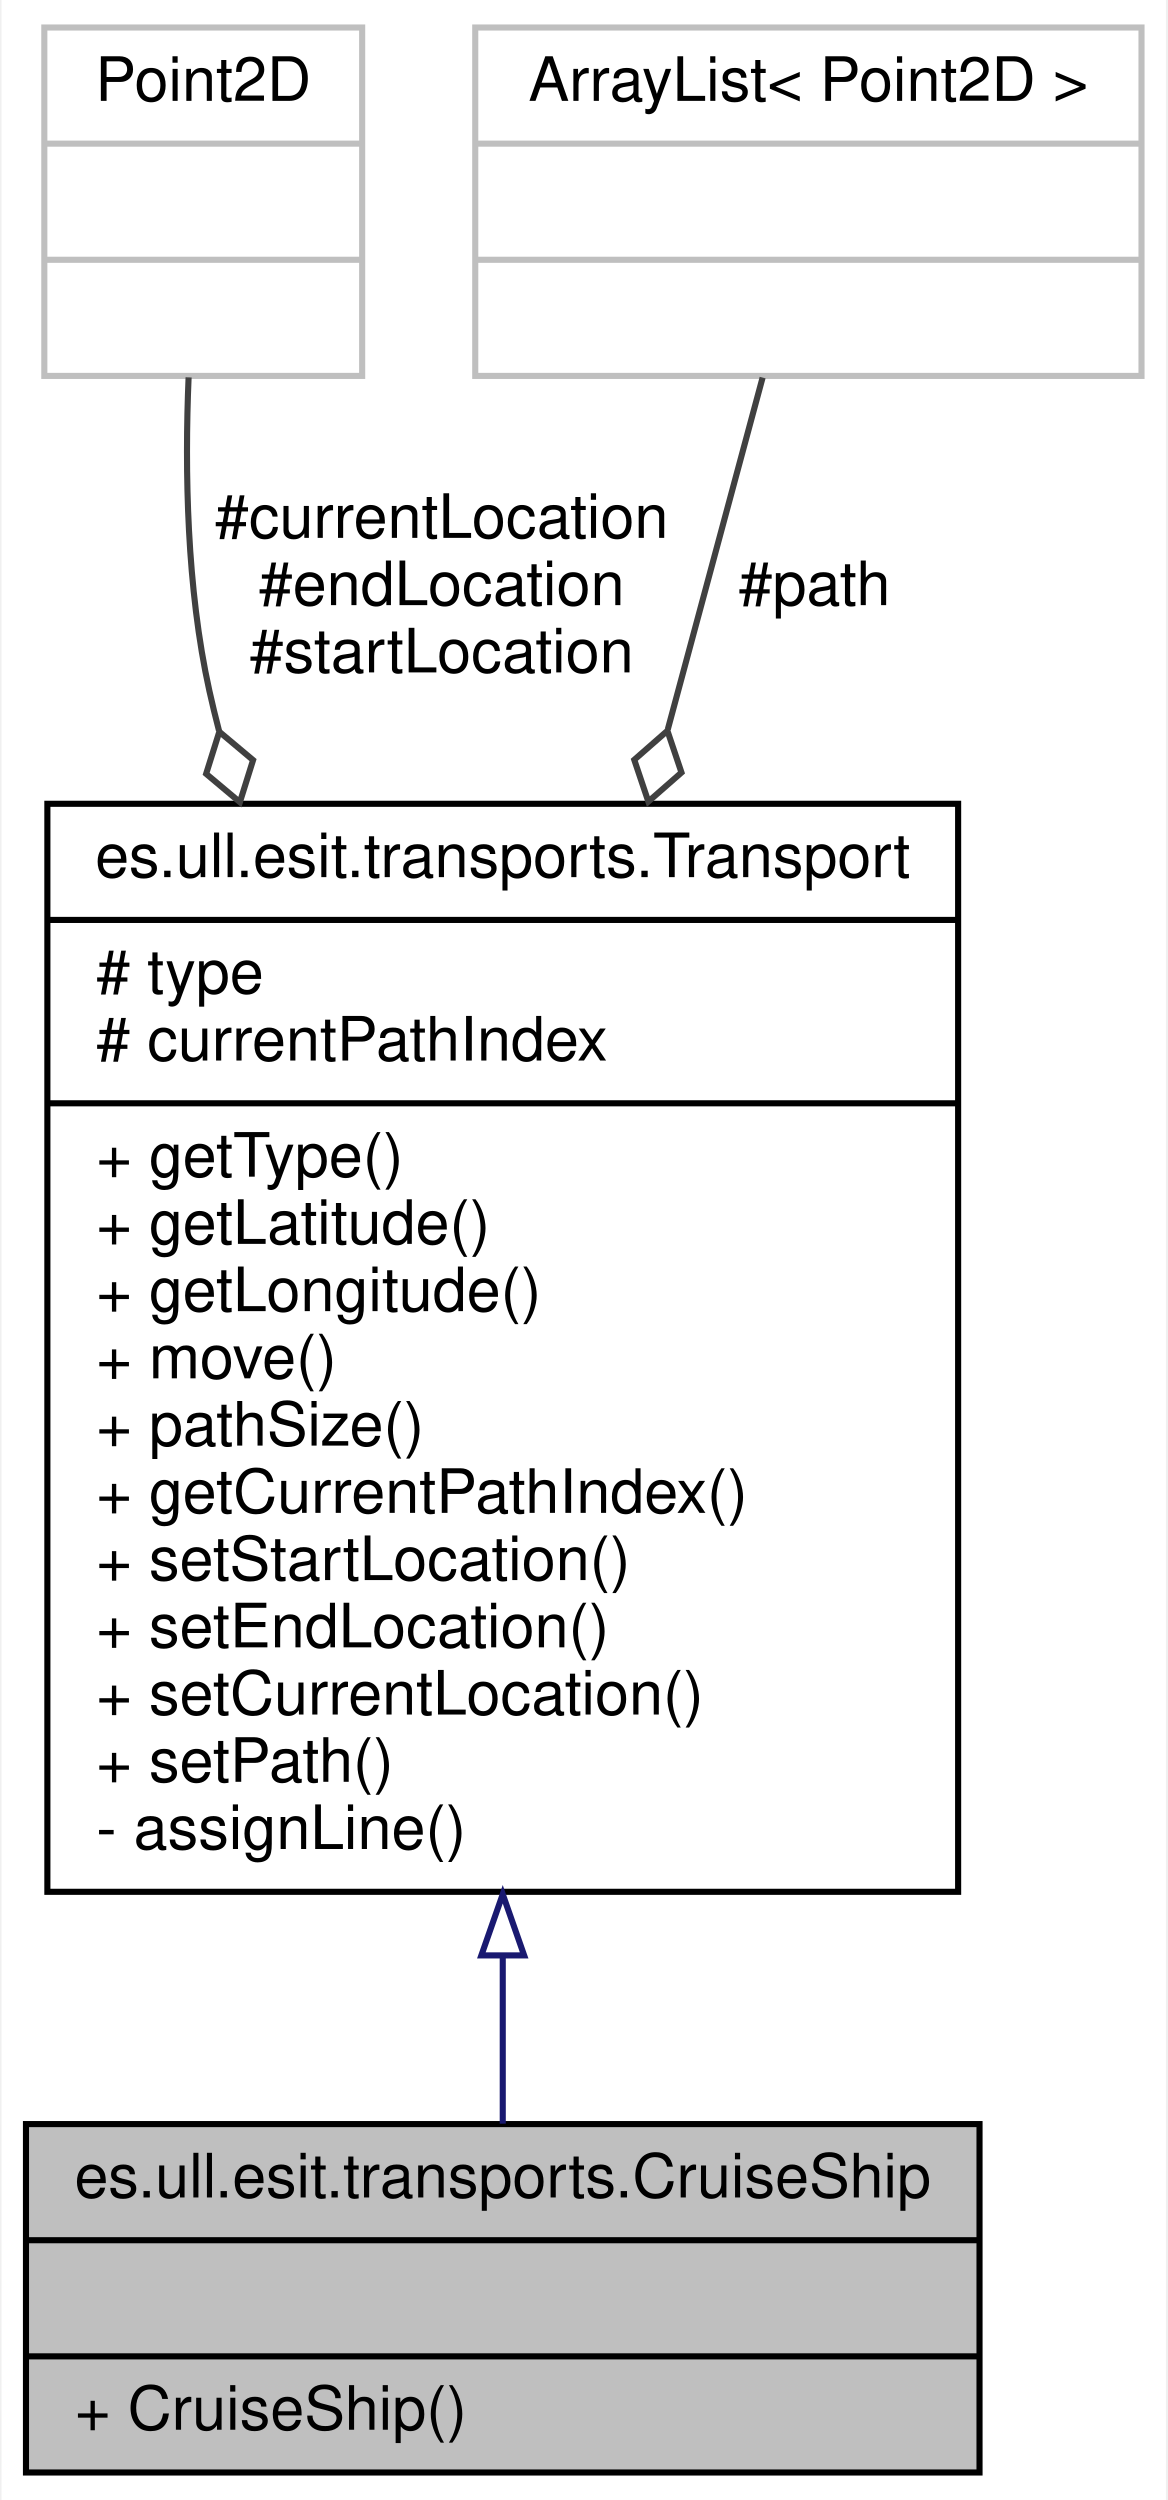
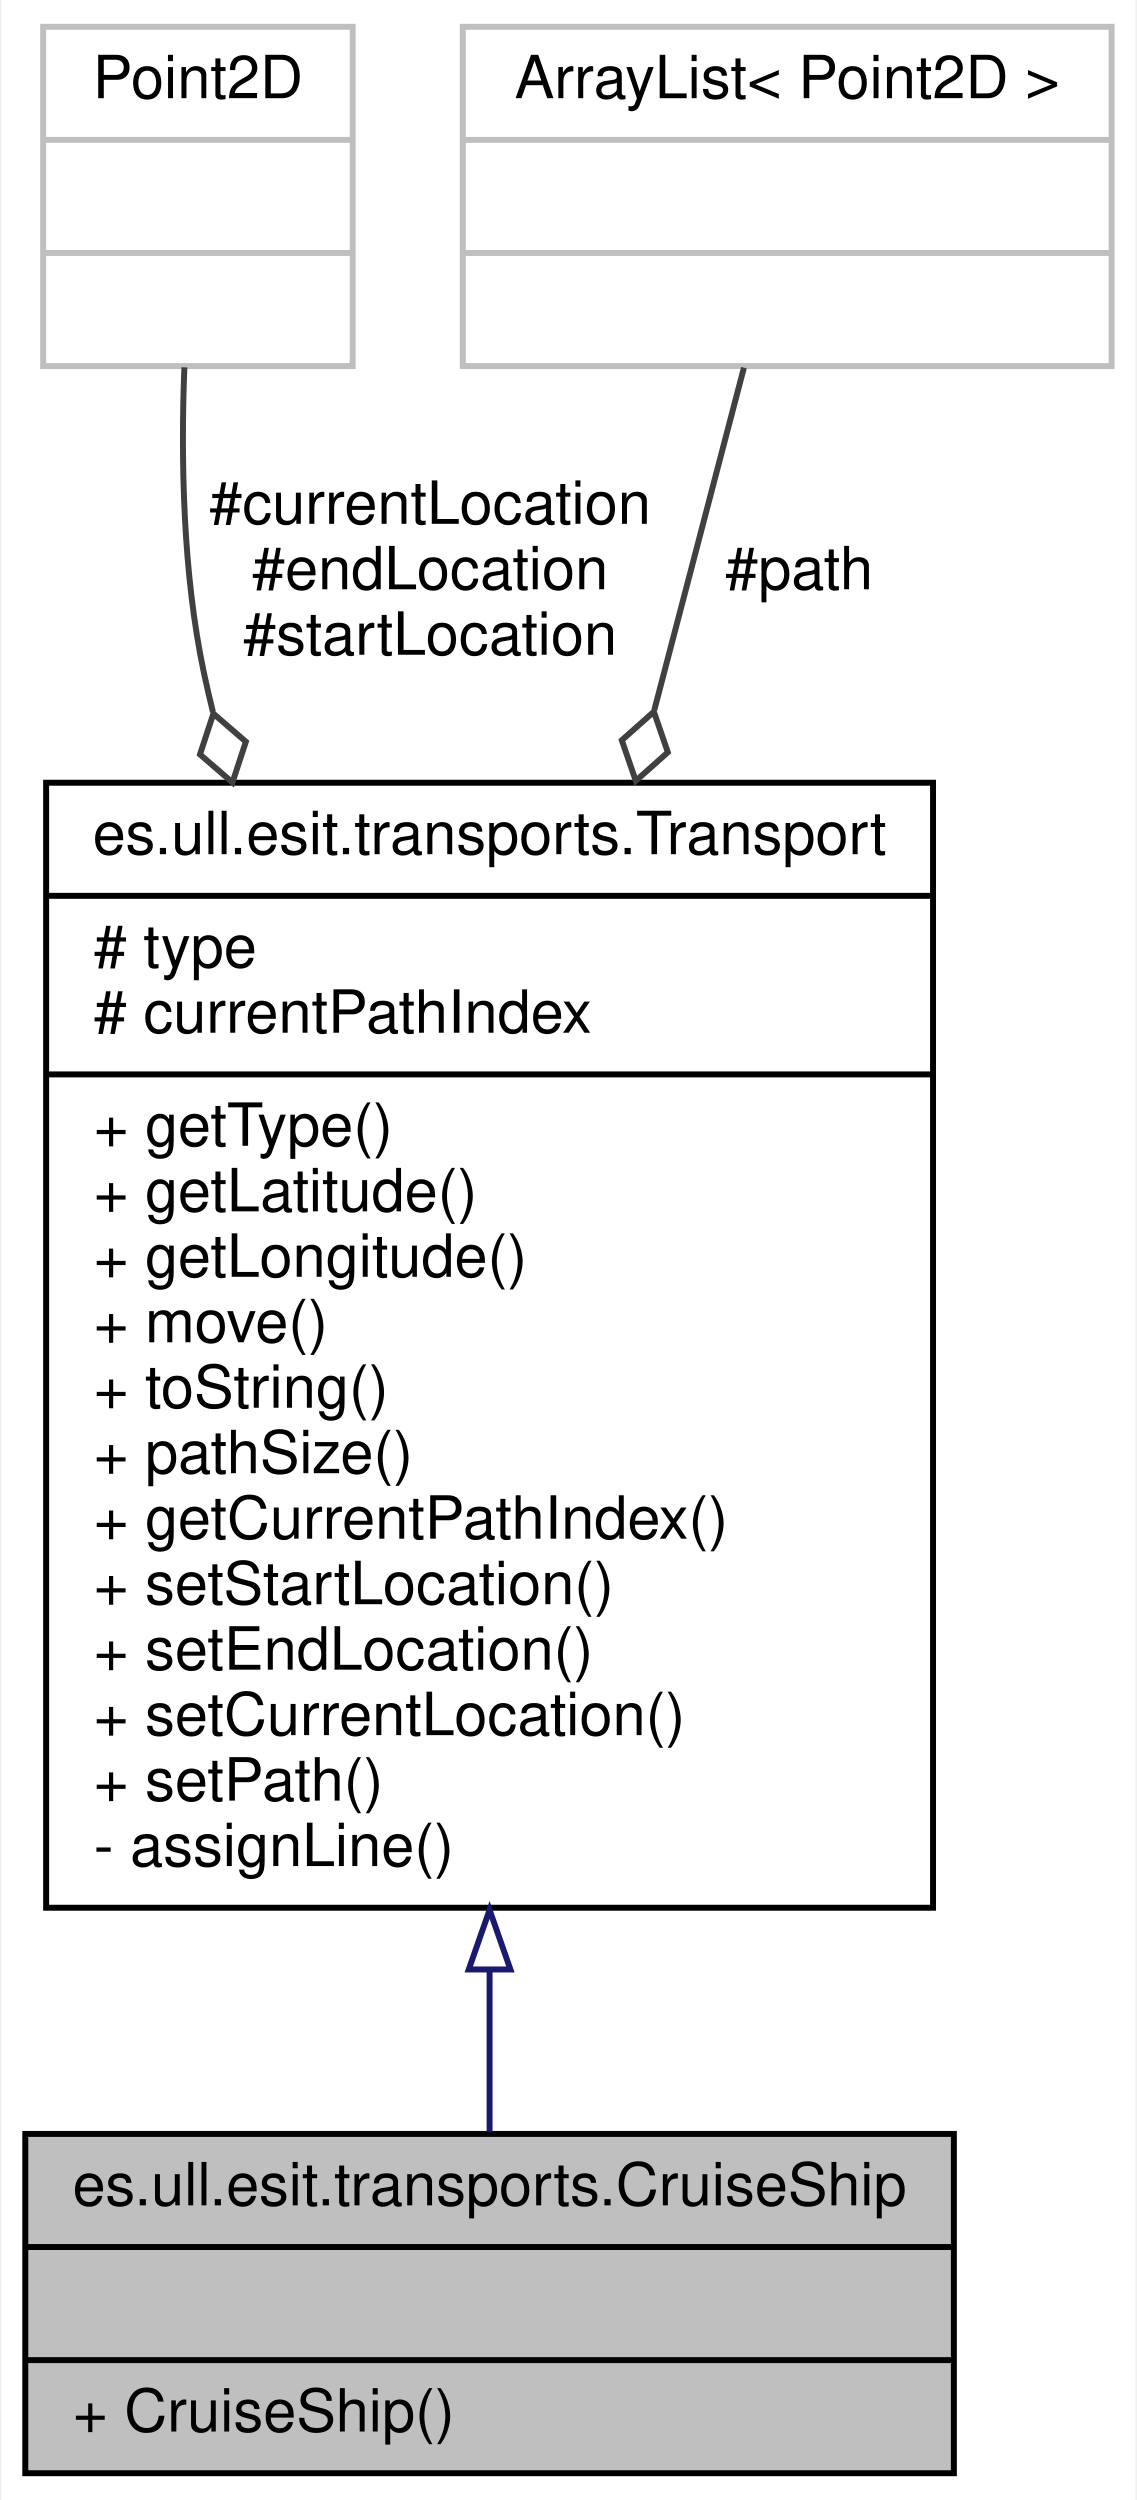
- <svg xmlns="http://www.w3.org/2000/svg" xmlns:xlink="http://www.w3.org/1999/xlink" width="191pt" height="409pt" viewBox="0.00 0.00 190.50 409.00">
-   <g id="graph0" class="graph" transform="scale(1 1) rotate(0) translate(4 405)">
-     <polygon fill="white" stroke="none" points="-4,4 -4,-405 186.5,-405 186.5,4 -4,4" />
+ <svg xmlns="http://www.w3.org/2000/svg" xmlns:xlink="http://www.w3.org/1999/xlink" width="191pt" height="420pt" viewBox="0.00 0.00 190.50 420.00">
+   <g id="graph0" class="graph" transform="scale(1 1) rotate(0) translate(4 416)">
+     <polygon fill="white" stroke="none" points="-4,4 -4,-416 186.5,-416 186.5,4 -4,4" />
    <g id="node1" class="node">
      <polygon fill="#bfbfbf" stroke="black" points="0,-0.5 0,-57.5 156,-57.5 156,-0.5 0,-0.5" />
      <text text-anchor="middle" x="78" y="-45.5" font-family="Helvetica,sans-Serif" font-size="10.00">es.ull.esit.transports.CruiseShip</text>
      <polyline fill="none" stroke="black" points="0,-38.5 156,-38.5 " />
      <text text-anchor="middle" x="78" y="-26.5" font-family="Helvetica,sans-Serif" font-size="10.00"> </text>
      <polyline fill="none" stroke="black" points="0,-19.5 156,-19.5 " />
      <text text-anchor="start" x="8" y="-7.5" font-family="Helvetica,sans-Serif" font-size="10.00">+ CruiseShip()</text>
    </g>
    <g id="node2" class="node">
      <g id="a_node2">
        <a xlink:href="classes_1_1ull_1_1esit_1_1transports_1_1_transport.html" target="_top" xlink:title="Abstract class to represent a transport. ">
-           <polygon fill="white" stroke="black" points="3.5,-95.5 3.5,-273.5 152.5,-273.5 152.5,-95.5 3.5,-95.5" />
-           <text text-anchor="middle" x="78" y="-261.5" font-family="Helvetica,sans-Serif" font-size="10.00">es.ull.esit.transports.Transport</text>
-           <polyline fill="none" stroke="black" points="3.5,-254.5 152.5,-254.5 " />
-           <text text-anchor="start" x="11.5" y="-242.5" font-family="Helvetica,sans-Serif" font-size="10.00"># type</text>
-           <text text-anchor="start" x="11.5" y="-231.5" font-family="Helvetica,sans-Serif" font-size="10.00"># currentPathIndex</text>
-           <polyline fill="none" stroke="black" points="3.5,-224.5 152.5,-224.5 " />
-           <text text-anchor="start" x="11.5" y="-212.5" font-family="Helvetica,sans-Serif" font-size="10.00">+ getType()</text>
-           <text text-anchor="start" x="11.5" y="-201.5" font-family="Helvetica,sans-Serif" font-size="10.00">+ getLatitude()</text>
-           <text text-anchor="start" x="11.5" y="-190.5" font-family="Helvetica,sans-Serif" font-size="10.00">+ getLongitude()</text>
-           <text text-anchor="start" x="11.5" y="-179.5" font-family="Helvetica,sans-Serif" font-size="10.00">+ move()</text>
+           <polygon fill="white" stroke="black" points="3.5,-95.5 3.5,-284.5 152.5,-284.5 152.5,-95.5 3.5,-95.5" />
+           <text text-anchor="middle" x="78" y="-272.5" font-family="Helvetica,sans-Serif" font-size="10.00">es.ull.esit.transports.Transport</text>
+           <polyline fill="none" stroke="black" points="3.5,-265.5 152.5,-265.5 " />
+           <text text-anchor="start" x="11.5" y="-253.5" font-family="Helvetica,sans-Serif" font-size="10.00"># type</text>
+           <text text-anchor="start" x="11.5" y="-242.5" font-family="Helvetica,sans-Serif" font-size="10.00"># currentPathIndex</text>
+           <polyline fill="none" stroke="black" points="3.5,-235.5 152.5,-235.5 " />
+           <text text-anchor="start" x="11.5" y="-223.5" font-family="Helvetica,sans-Serif" font-size="10.00">+ getType()</text>
+           <text text-anchor="start" x="11.5" y="-212.5" font-family="Helvetica,sans-Serif" font-size="10.00">+ getLatitude()</text>
+           <text text-anchor="start" x="11.5" y="-201.5" font-family="Helvetica,sans-Serif" font-size="10.00">+ getLongitude()</text>
+           <text text-anchor="start" x="11.5" y="-190.5" font-family="Helvetica,sans-Serif" font-size="10.00">+ move()</text>
+           <text text-anchor="start" x="11.5" y="-179.5" font-family="Helvetica,sans-Serif" font-size="10.00">+ toString()</text>
          <text text-anchor="start" x="11.5" y="-168.5" font-family="Helvetica,sans-Serif" font-size="10.00">+ pathSize()</text>
          <text text-anchor="start" x="11.5" y="-157.5" font-family="Helvetica,sans-Serif" font-size="10.00">+ getCurrentPathIndex()</text>
          <text text-anchor="start" x="11.5" y="-146.5" font-family="Helvetica,sans-Serif" font-size="10.00">+ setStartLocation()</text>
          <text text-anchor="start" x="11.5" y="-135.5" font-family="Helvetica,sans-Serif" font-size="10.00">+ setEndLocation()</text>
          <text text-anchor="start" x="11.5" y="-124.5" font-family="Helvetica,sans-Serif" font-size="10.00">+ setCurrentLocation()</text>
          <text text-anchor="start" x="11.5" y="-113.5" font-family="Helvetica,sans-Serif" font-size="10.00">+ setPath()</text>
          <text text-anchor="start" x="11.5" y="-102.5" font-family="Helvetica,sans-Serif" font-size="10.00">- assignLine()</text>
        </a>
      </g>
    </g>
    <g id="edge1" class="edge">
-       <path fill="none" stroke="midnightblue" d="M78,-85.022C78,-75.096 78,-65.697 78,-57.57" />
-       <polygon fill="none" stroke="midnightblue" points="74.5,-85.098 78,-95.098 81.5,-85.098 74.5,-85.098" />
+       <path fill="none" stroke="midnightblue" d="M78,-85.079C78,-75.187 78,-65.854 78,-57.779" />
+       <polygon fill="none" stroke="midnightblue" points="74.5,-85.13 78,-95.13 81.5,-85.13 74.5,-85.13" />
    </g>
    <g id="node3" class="node">
-       <polygon fill="white" stroke="#bfbfbf" points="3,-343.5 3,-400.5 55,-400.5 55,-343.5 3,-343.5" />
-       <text text-anchor="middle" x="29" y="-388.5" font-family="Helvetica,sans-Serif" font-size="10.00">Point2D</text>
-       <polyline fill="none" stroke="#bfbfbf" points="3,-381.5 55,-381.5 " />
-       <text text-anchor="middle" x="29" y="-369.5" font-family="Helvetica,sans-Serif" font-size="10.00"> </text>
-       <polyline fill="none" stroke="#bfbfbf" points="3,-362.5 55,-362.5 " />
-       <text text-anchor="middle" x="29" y="-350.5" font-family="Helvetica,sans-Serif" font-size="10.00"> </text>
+       <polygon fill="white" stroke="#bfbfbf" points="3,-354.5 3,-411.5 55,-411.5 55,-354.5 3,-354.5" />
+       <text text-anchor="middle" x="29" y="-399.5" font-family="Helvetica,sans-Serif" font-size="10.00">Point2D</text>
+       <polyline fill="none" stroke="#bfbfbf" points="3,-392.5 55,-392.5 " />
+       <text text-anchor="middle" x="29" y="-380.5" font-family="Helvetica,sans-Serif" font-size="10.00"> </text>
+       <polyline fill="none" stroke="#bfbfbf" points="3,-373.5 55,-373.5 " />
+       <text text-anchor="middle" x="29" y="-361.5" font-family="Helvetica,sans-Serif" font-size="10.00"> </text>
    </g>
    <g id="edge2" class="edge">
-       <path fill="none" stroke="#404040" d="M26.604,-343.262C25.966,-327.967 26.291,-308.739 30,-292 30.481,-289.83 31.009,-287.65 31.578,-285.466" />
-       <polygon fill="none" stroke="#404040" points="31.631,-285.286 29.474,-278.405 34.996,-273.767 37.153,-280.649 31.631,-285.286" />
-       <text text-anchor="middle" x="68" y="-317" font-family="Helvetica,sans-Serif" font-size="10.00"> #currentLocation</text>
-       <text text-anchor="middle" x="68" y="-306" font-family="Helvetica,sans-Serif" font-size="10.00">#endLocation</text>
-       <text text-anchor="middle" x="68" y="-295" font-family="Helvetica,sans-Serif" font-size="10.00">#startLocation</text>
+       <path fill="none" stroke="#404040" d="M26.726,-354.288C26.125,-339.001 26.446,-319.773 30,-303 30.465,-300.806 30.974,-298.602 31.521,-296.391" />
+       <polygon fill="none" stroke="#404040" points="31.6,-296.108 29.346,-289.258 34.803,-284.543 37.056,-291.393 31.6,-296.108" />
+       <text text-anchor="middle" x="68" y="-328" font-family="Helvetica,sans-Serif" font-size="10.00"> #currentLocation</text>
+       <text text-anchor="middle" x="68" y="-317" font-family="Helvetica,sans-Serif" font-size="10.00">#endLocation</text>
+       <text text-anchor="middle" x="68" y="-306" font-family="Helvetica,sans-Serif" font-size="10.00">#startLocation</text>
    </g>
    <g id="node4" class="node">
-       <polygon fill="white" stroke="#bfbfbf" points="73.5,-343.5 73.5,-400.5 182.5,-400.5 182.5,-343.5 73.5,-343.5" />
-       <text text-anchor="middle" x="128" y="-388.5" font-family="Helvetica,sans-Serif" font-size="10.00">ArrayList&lt; Point2D &gt;</text>
-       <polyline fill="none" stroke="#bfbfbf" points="73.5,-381.5 182.5,-381.5 " />
-       <text text-anchor="middle" x="128" y="-369.5" font-family="Helvetica,sans-Serif" font-size="10.00"> </text>
-       <polyline fill="none" stroke="#bfbfbf" points="73.5,-362.5 182.5,-362.5 " />
-       <text text-anchor="middle" x="128" y="-350.5" font-family="Helvetica,sans-Serif" font-size="10.00"> </text>
+       <polygon fill="white" stroke="#bfbfbf" points="73.5,-354.5 73.5,-411.5 182.5,-411.5 182.5,-354.5 73.5,-354.5" />
+       <text text-anchor="middle" x="128" y="-399.5" font-family="Helvetica,sans-Serif" font-size="10.00">ArrayList&lt; Point2D &gt;</text>
+       <polyline fill="none" stroke="#bfbfbf" points="73.5,-392.5 182.5,-392.5 " />
+       <text text-anchor="middle" x="128" y="-380.5" font-family="Helvetica,sans-Serif" font-size="10.00"> </text>
+       <polyline fill="none" stroke="#bfbfbf" points="73.5,-373.5 182.5,-373.5 " />
+       <text text-anchor="middle" x="128" y="-361.5" font-family="Helvetica,sans-Serif" font-size="10.00"> </text>
    </g>
    <g id="edge3" class="edge">
-       <path fill="none" stroke="#404040" d="M120.514,-343.229C116.285,-327.538 110.712,-306.86 104.998,-285.663" />
-       <polygon fill="none" stroke="#404040" points="104.94,-285.448 99.516,-280.696 101.817,-273.861 107.241,-278.614 104.94,-285.448" />
-       <text text-anchor="middle" x="129" y="-306" font-family="Helvetica,sans-Serif" font-size="10.00"> #path</text>
+       <path fill="none" stroke="#404040" d="M120.73,-354.227C116.639,-338.601 111.244,-317.99 105.669,-296.696" />
+       <polygon fill="none" stroke="#404040" points="105.6,-296.431 100.211,-291.64 102.561,-284.822 107.95,-289.614 105.6,-296.431" />
+       <text text-anchor="middle" x="130" y="-317" font-family="Helvetica,sans-Serif" font-size="10.00"> #path</text>
    </g>
  </g>
</svg>
